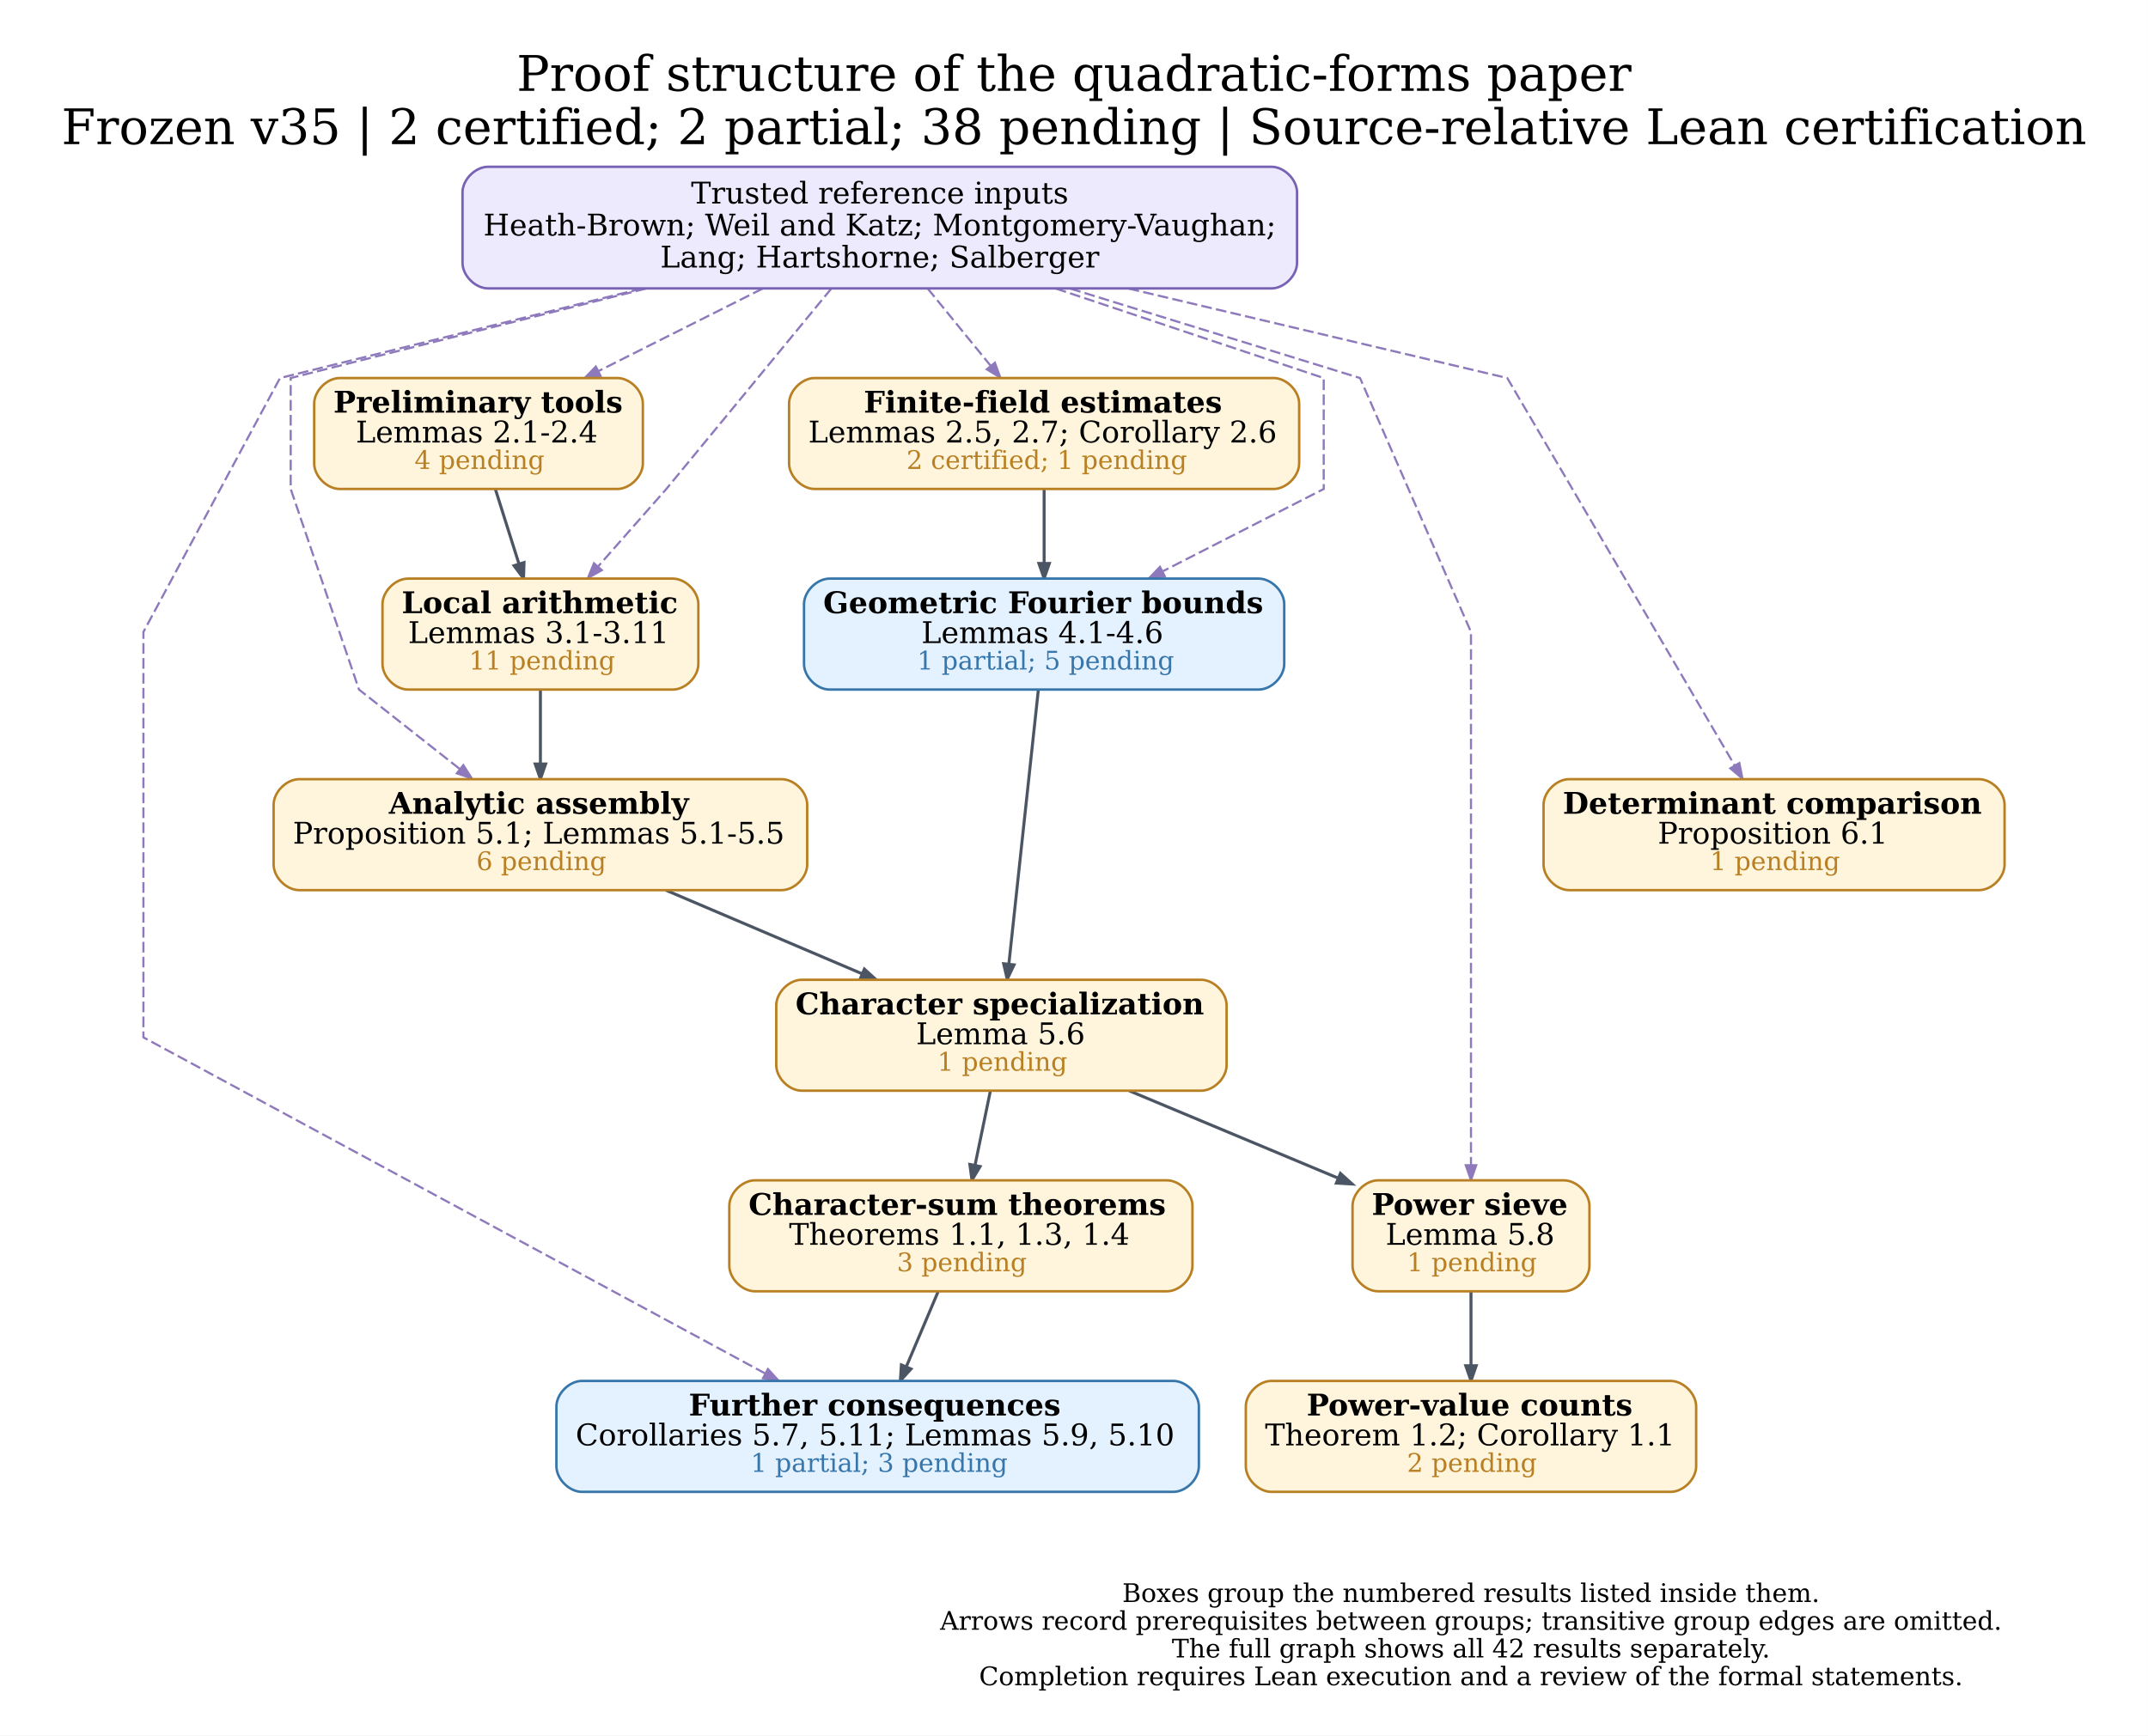
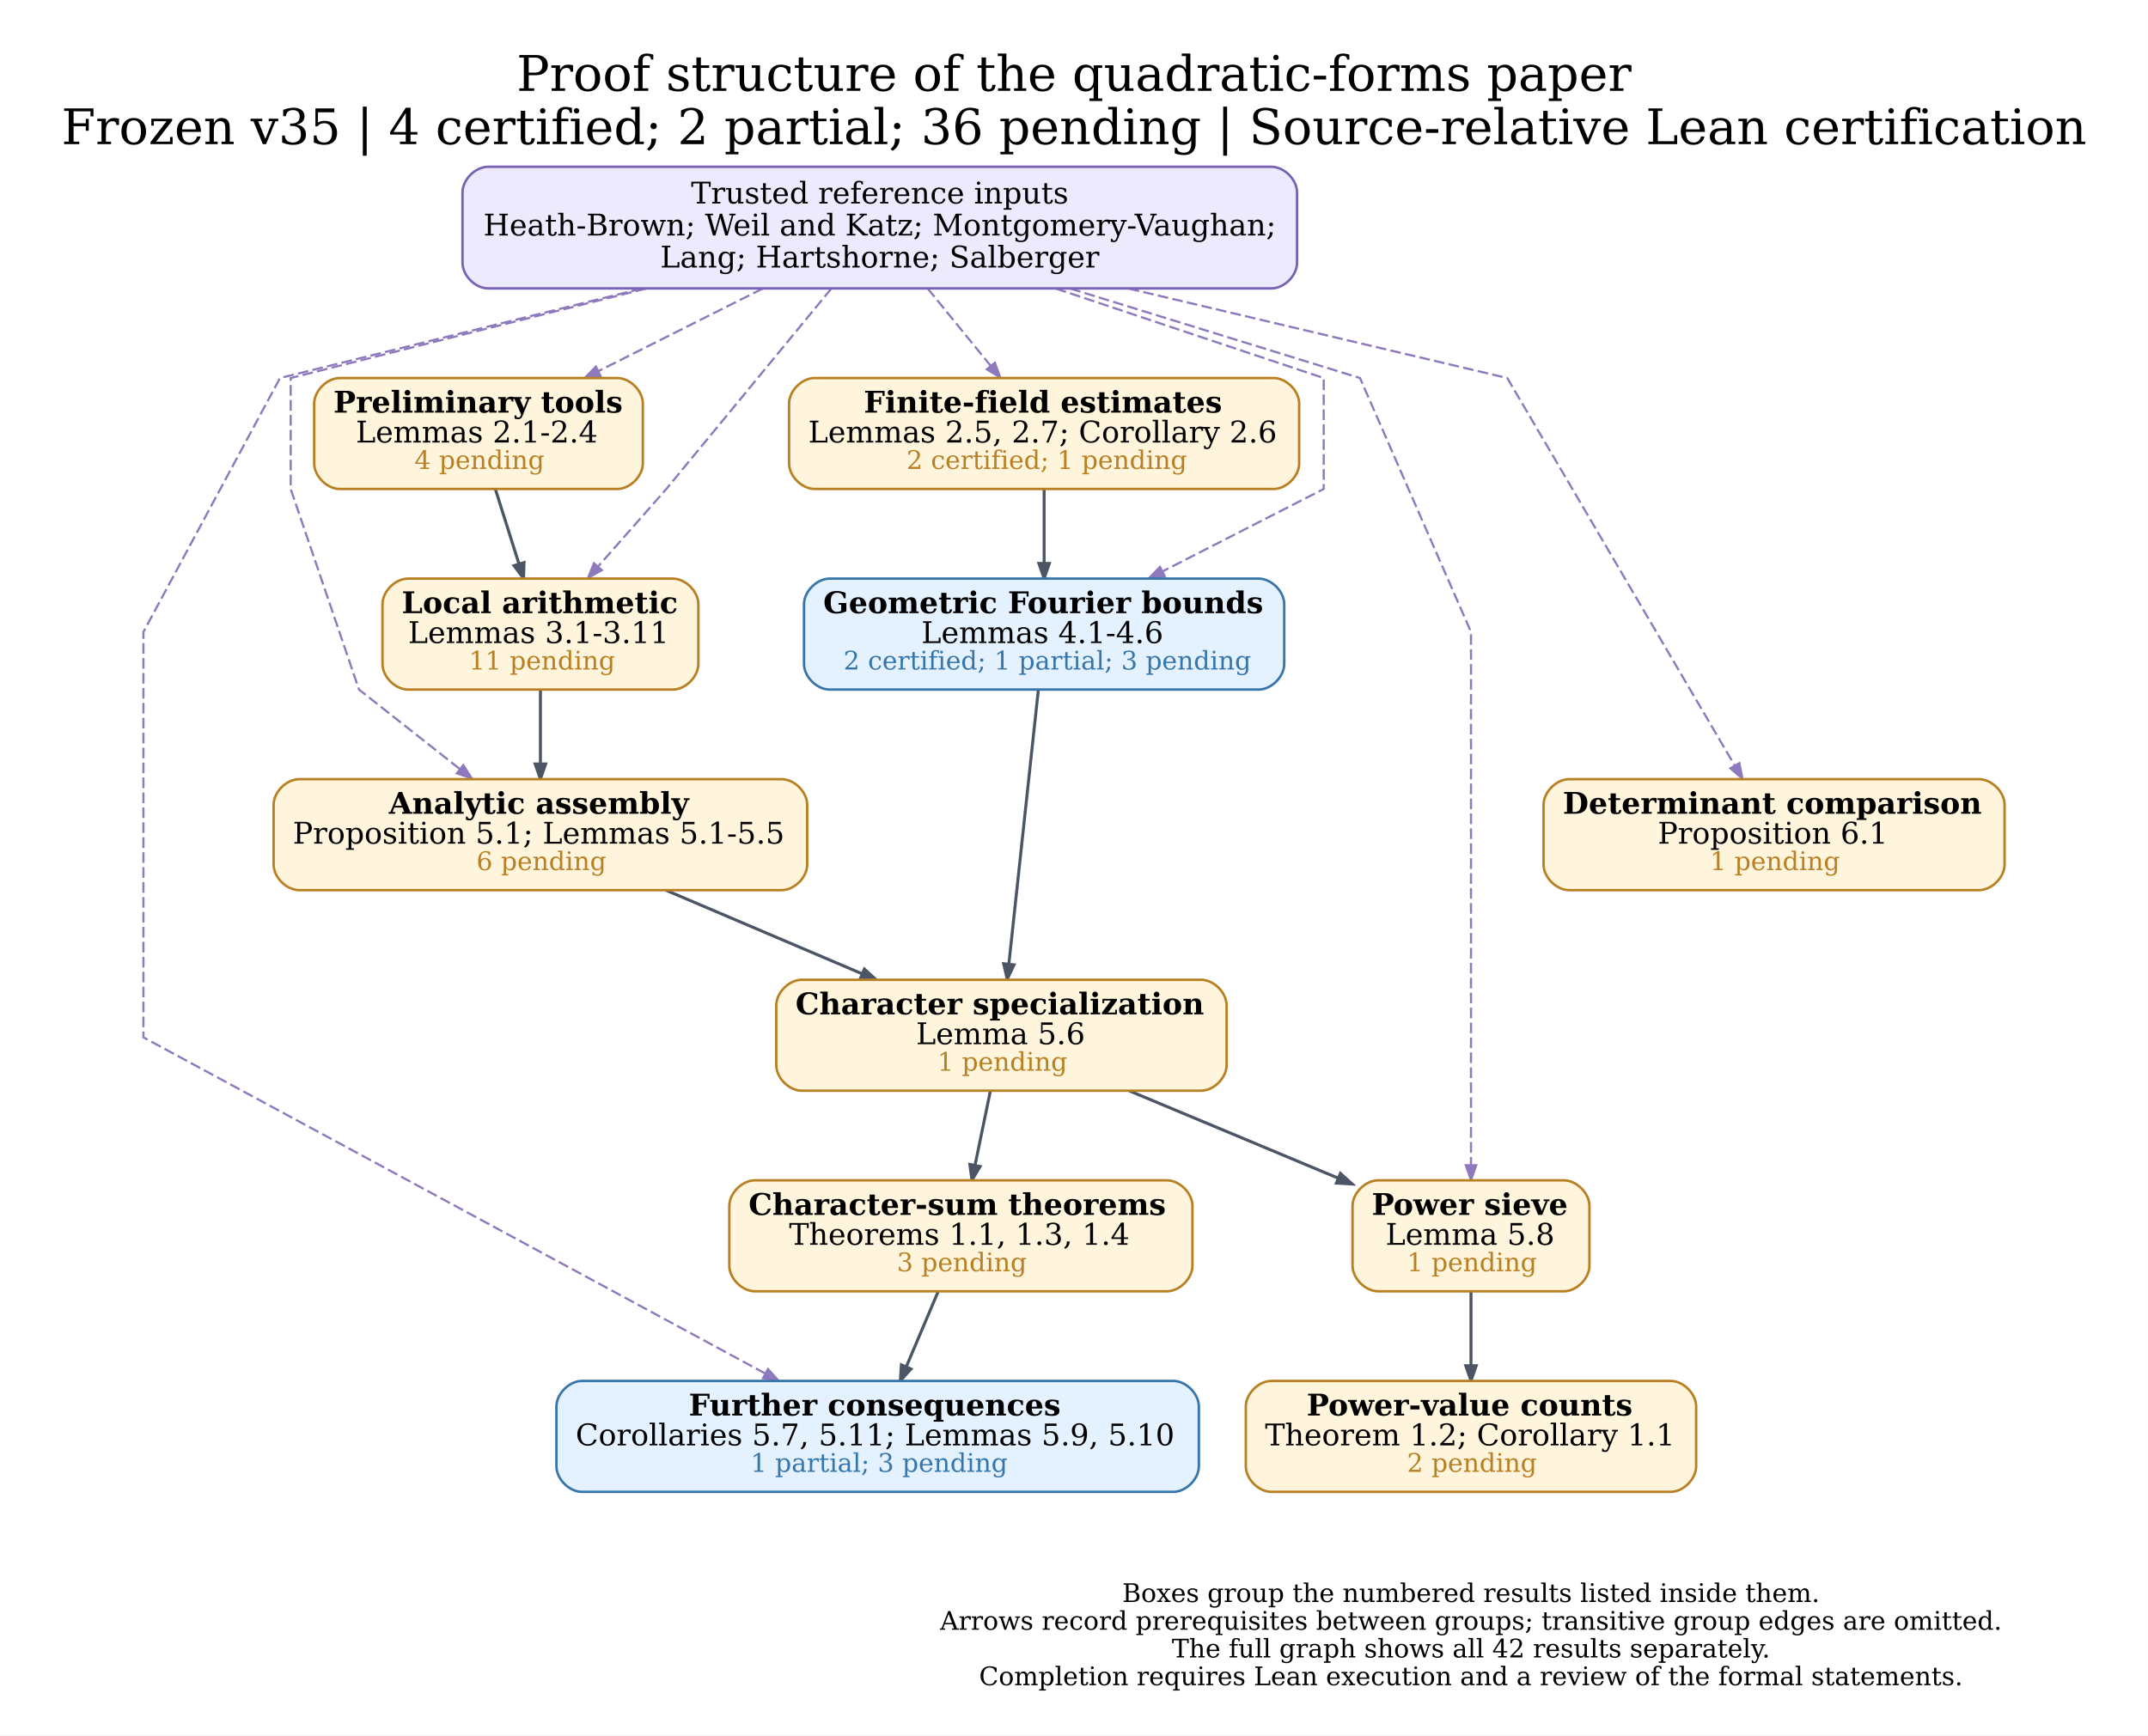
<svg xmlns="http://www.w3.org/2000/svg" xmlns:xlink="http://www.w3.org/1999/xlink" width="1006pt" height="813pt" viewBox="0.00 0.00 1006.32 813.32">
  <g id="graph0" class="graph" transform="scale(1 1) rotate(0) translate(20.16 793.16)">
    <polygon fill="white" stroke="transparent" points="-20.16,20.16 -20.16,-793.16 986.16,-793.16 986.16,20.16 -20.16,20.16" />
    <text text-anchor="middle" x="483" y="-750.6" font-family="DejaVu Serif" font-size="23.00">Proof structure of the quadratic-forms paper</text>
-     <text text-anchor="middle" x="483" y="-725.6" font-family="DejaVu Serif" font-size="23.00">Frozen v35 | 2 certified; 2 partial; 38 pending | Source-relative Lean certification</text>
+     <text text-anchor="middle" x="483" y="-725.6" font-family="DejaVu Serif" font-size="23.00">Frozen v35 | 4 certified; 2 partial; 36 pending | Source-relative Lean certification</text>
    <g id="edge16" class="edge">
      <path fill="none" stroke="#8d79bc" stroke-dasharray="5,2" d="M337.12,-657.91C312.94,-645.76 284.56,-631.5 260.23,-619.27" />
      <polygon fill="#8d79bc" stroke="#8d79bc" points="261.17,-616.99 253.81,-616.04 258.97,-621.37 261.17,-616.99" />
    </g>
    <g id="edge12" class="edge">
      <path fill="none" stroke="#8d79bc" stroke-dasharray="5,2" d="M414.48,-657.91C423.71,-646.58 434.44,-633.42 443.92,-621.78" />
      <polygon fill="#8d79bc" stroke="#8d79bc" points="445.94,-623.17 448.47,-616.2 442.15,-620.08 445.94,-623.17" />
    </g>
    <g id="edge15" class="edge">
      <path fill="none" stroke="#8d79bc" stroke-dasharray="5,2" d="M369.31,-657.93C339.8,-622.08 292,-564 292,-564 292,-564 275.59,-545.36 260.07,-527.74" />
      <polygon fill="#8d79bc" stroke="#8d79bc" points="261.77,-525.96 255.31,-522.33 258.09,-529.2 261.77,-525.96" />
    </g>
    <g id="edge14" class="edge">
      <path fill="none" stroke="#8d79bc" stroke-dasharray="5,2" d="M474.51,-657.93C532.58,-638.53 600,-616 600,-616 600,-616 600,-564 600,-564 600,-564 560.41,-543.75 524.75,-525.51" />
      <polygon fill="#8d79bc" stroke="#8d79bc" points="525.5,-523.15 518.15,-522.14 523.27,-527.51 525.5,-523.15" />
    </g>
    <g id="edge10" class="edge">
      <path fill="none" stroke="#8d79bc" stroke-dasharray="5,2" d="M282.52,-657.93C205.46,-638.53 116,-616 116,-616 116,-616 116,-564 116,-564 116,-564 148,-470 148,-470 148,-470 172.47,-450.71 195.15,-432.83" />
      <polygon fill="#8d79bc" stroke="#8d79bc" points="196.88,-434.59 200.87,-428.33 193.85,-430.74 196.88,-434.59" />
    </g>
    <g id="edge17" class="edge">
      <path fill="none" stroke="#8d79bc" stroke-dasharray="5,2" d="M481.25,-657.93C544.07,-638.53 617,-616 617,-616 617,-616 669,-497 669,-497 669,-497 669,-497 669,-401 669,-401 669,-300.53 669,-247.27" />
      <polygon fill="#8d79bc" stroke="#8d79bc" points="671.45,-247.08 669,-240.08 666.55,-247.08 671.45,-247.08" />
    </g>
    <g id="edge11" class="edge">
      <path fill="none" stroke="#8d79bc" stroke-dasharray="5,2" d="M280.54,-657.93C202.08,-638.53 111,-616 111,-616 111,-616 47,-497 47,-497 47,-497 47,-497 47,-307 47,-307 242.05,-201.54 338.41,-149.44" />
      <polygon fill="#8d79bc" stroke="#8d79bc" points="339.61,-151.57 344.61,-146.08 337.28,-147.26 339.61,-151.57" />
    </g>
    <g id="edge13" class="edge">
      <path fill="none" stroke="#8d79bc" stroke-dasharray="5,2" d="M508.62,-657.93C590.7,-638.53 686,-616 686,-616 686,-616 757.74,-493.76 792.52,-434.49" />
      <polygon fill="#8d79bc" stroke="#8d79bc" points="794.74,-435.55 796.17,-428.27 790.51,-433.07 794.74,-435.55" />
    </g>
    <g id="edge8" class="edge">
      <path fill="none" stroke="#4b5563" stroke-width="1.4" d="M211.92,-563.86C215.31,-553.11 219.31,-540.43 222.91,-529.02" />
      <polygon fill="#4b5563" stroke="#4b5563" stroke-width="1.4" points="225.32,-529.52 225.09,-522.11 220.64,-528.05 225.32,-529.52" />
    </g>
    <g id="edge4" class="edge">
      <path fill="none" stroke="#4b5563" stroke-width="1.4" d="M469,-563.86C469,-553.21 469,-540.67 469,-529.34" />
      <polygon fill="#4b5563" stroke="#4b5563" stroke-width="1.4" points="471.45,-529.11 469,-522.11 466.55,-529.11 471.45,-529.11" />
    </g>
    <g id="edge6" class="edge">
      <path fill="none" stroke="#4b5563" stroke-width="1.4" d="M233,-469.86C233,-459.21 233,-446.67 233,-435.34" />
      <polygon fill="#4b5563" stroke="#4b5563" stroke-width="1.4" points="235.45,-435.11 233,-428.11 230.55,-435.11 235.45,-435.11" />
    </g>
    <g id="edge5" class="edge">
      <path fill="none" stroke="#4b5563" stroke-width="1.4" d="M466.3,-469.92C462.72,-436.63 456.4,-377.84 452.47,-341.28" />
      <polygon fill="#4b5563" stroke="#4b5563" stroke-width="1.4" points="454.9,-340.98 451.72,-334.28 450.03,-341.5 454.9,-340.98" />
    </g>
    <g id="edge1" class="edge">
      <path fill="none" stroke="#4b5563" stroke-width="1.4" d="M291.74,-375.98C320.19,-363.86 354.45,-349.27 383.72,-336.8" />
      <polygon fill="#4b5563" stroke="#4b5563" stroke-width="1.4" points="384.79,-339.01 390.27,-334.01 382.87,-334.5 384.79,-339.01" />
    </g>
    <g id="edge3" class="edge">
      <path fill="none" stroke="#4b5563" stroke-width="1.4" d="M508.83,-281.98C539.24,-269.27 576.16,-253.83 606.88,-240.98" />
      <polygon fill="#4b5563" stroke="#4b5563" stroke-width="1.4" points="607.83,-243.24 613.34,-238.27 605.94,-238.72 607.83,-243.24" />
    </g>
    <g id="edge2" class="edge">
      <path fill="none" stroke="#4b5563" stroke-width="1.4" d="M443.81,-281.86C441.59,-271.11 438.97,-258.43 436.61,-247.02" />
      <polygon fill="#4b5563" stroke="#4b5563" stroke-width="1.4" points="439,-246.47 435.19,-240.11 434.2,-247.46 439,-246.47" />
    </g>
    <g id="edge9" class="edge">
      <path fill="none" stroke="#4b5563" stroke-width="1.4" d="M669,-187.86C669,-177.21 669,-164.67 669,-153.34" />
      <polygon fill="#4b5563" stroke="#4b5563" stroke-width="1.4" points="671.45,-153.11 669,-146.11 666.55,-153.11 671.45,-153.11" />
    </g>
    <g id="edge7" class="edge">
      <path fill="none" stroke="#4b5563" stroke-width="1.4" d="M419.34,-187.86C414.74,-177.01 409.31,-164.19 404.44,-152.7" />
      <polygon fill="#4b5563" stroke="#4b5563" stroke-width="1.4" points="406.63,-151.6 401.64,-146.11 402.12,-153.51 406.63,-151.6" />
    </g>
    <g id="node1" class="node">
      <path fill="#eeeafd" stroke="#7762b4" stroke-width="1.15" d="M575.5,-715C575.5,-715 208.5,-715 208.5,-715 202.5,-715 196.5,-709 196.5,-703 196.5,-703 196.5,-670 196.5,-670 196.5,-664 202.5,-658 208.5,-658 208.5,-658 575.5,-658 575.5,-658 581.5,-658 587.5,-664 587.5,-670 587.5,-670 587.5,-703 587.5,-703 587.5,-709 581.5,-715 575.5,-715" />
      <text text-anchor="middle" x="392" y="-697.8" font-family="DejaVu Serif" font-size="14.00">Trusted reference inputs</text>
      <text text-anchor="middle" x="392" y="-682.8" font-family="DejaVu Serif" font-size="14.00">Heath-Brown; Weil and Katz; Montgomery-Vaughan;</text>
      <text text-anchor="middle" x="392" y="-667.8" font-family="DejaVu Serif" font-size="14.00">Lang; Hartshorne; Salberger</text>
    </g>
    <g id="node2" class="node">
      <g id="a_node2">
        <a xlink:href="https://github.com/nicolasrobles/quaternary-quadratic-forms/blob/main/INVENTORY.md" xlink:title="&lt;B&gt;Preliminary tools&lt;/B&gt;&lt;BR/&gt;Lemmas 2.1-2.4&lt;BR/&gt;&lt;FONT POINT-SIZE=&quot;12&quot; COLOR=&quot;#b88023&quot;&gt;4 pending&lt;/FONT&gt;" target="_blank">
          <path fill="#fff4dc" stroke="#b88023" stroke-width="1.15" d="M269,-616C269,-616 139,-616 139,-616 133,-616 127,-610 127,-604 127,-604 127,-576 127,-576 127,-570 133,-564 139,-564 139,-564 269,-564 269,-564 275,-564 281,-570 281,-576 281,-576 281,-604 281,-604 281,-610 275,-616 269,-616" />
          <text text-anchor="start" x="136" y="-599.8" font-family="DejaVu Serif" font-weight="bold" font-size="14.00">Preliminary tools</text>
          <text text-anchor="start" x="146.5" y="-585.8" font-family="DejaVu Serif" font-size="14.00">Lemmas 2.1-2.4</text>
          <text text-anchor="start" x="174" y="-573.4" font-family="DejaVu Serif" font-size="12.00" fill="#b88023">4 pending</text>
        </a>
      </g>
    </g>
    <g id="node3" class="node">
      <g id="a_node3">
        <a xlink:href="https://github.com/nicolasrobles/quaternary-quadratic-forms/blob/main/INVENTORY.md" xlink:title="&lt;B&gt;Finite-field estimates&lt;/B&gt;&lt;BR/&gt;Lemmas 2.5, 2.7; Corollary 2.6&lt;BR/&gt;&lt;FONT POINT-SIZE=&quot;12&quot; COLOR=&quot;#b88023&quot;&gt;2 certified; 1 pending&lt;/FONT&gt;" target="_blank">
          <path fill="#fff4dc" stroke="#b88023" stroke-width="1.15" d="M576.5,-616C576.5,-616 361.5,-616 361.5,-616 355.5,-616 349.5,-610 349.5,-604 349.5,-604 349.5,-576 349.5,-576 349.5,-570 355.5,-564 361.5,-564 361.5,-564 576.5,-564 576.5,-564 582.5,-564 588.5,-570 588.5,-576 588.5,-576 588.5,-604 588.5,-604 588.5,-610 582.5,-616 576.5,-616" />
          <text text-anchor="start" x="384.5" y="-599.8" font-family="DejaVu Serif" font-weight="bold" font-size="14.00">Finite-field estimates</text>
          <text text-anchor="start" x="358.5" y="-585.8" font-family="DejaVu Serif" font-size="14.00">Lemmas 2.5, 2.7; Corollary 2.6</text>
          <text text-anchor="start" x="404.5" y="-573.4" font-family="DejaVu Serif" font-size="12.00" fill="#b88023">2 certified; 1 pending</text>
        </a>
      </g>
    </g>
    <g id="node4" class="node">
      <g id="a_node4">
        <a xlink:href="https://github.com/nicolasrobles/quaternary-quadratic-forms/blob/main/INVENTORY.md" xlink:title="&lt;B&gt;Local arithmetic&lt;/B&gt;&lt;BR/&gt;Lemmas 3.1-3.11&lt;BR/&gt;&lt;FONT POINT-SIZE=&quot;12&quot; COLOR=&quot;#b88023&quot;&gt;11 pending&lt;/FONT&gt;" target="_blank">
          <path fill="#fff4dc" stroke="#b88023" stroke-width="1.15" d="M295,-522C295,-522 171,-522 171,-522 165,-522 159,-516 159,-510 159,-510 159,-482 159,-482 159,-476 165,-470 171,-470 171,-470 295,-470 295,-470 301,-470 307,-476 307,-482 307,-482 307,-510 307,-510 307,-516 301,-522 295,-522" />
          <text text-anchor="start" x="168" y="-505.8" font-family="DejaVu Serif" font-weight="bold" font-size="14.00">Local arithmetic</text>
          <text text-anchor="start" x="171" y="-491.8" font-family="DejaVu Serif" font-size="14.00">Lemmas 3.1-3.11</text>
          <text text-anchor="start" x="199.5" y="-479.4" font-family="DejaVu Serif" font-size="12.00" fill="#b88023">11 pending</text>
        </a>
      </g>
    </g>
    <g id="node5" class="node">
      <g id="a_node5">
-         <a xlink:href="https://github.com/nicolasrobles/quaternary-quadratic-forms/blob/main/INVENTORY.md" xlink:title="&lt;B&gt;Geometric Fourier bounds&lt;/B&gt;&lt;BR/&gt;Lemmas 4.1-4.6&lt;BR/&gt;&lt;FONT POINT-SIZE=&quot;12&quot; COLOR=&quot;#3676aa&quot;&gt;1 partial; 5 pending&lt;/FONT&gt;" target="_blank">
+         <a xlink:href="https://github.com/nicolasrobles/quaternary-quadratic-forms/blob/main/INVENTORY.md" xlink:title="&lt;B&gt;Geometric Fourier bounds&lt;/B&gt;&lt;BR/&gt;Lemmas 4.1-4.6&lt;BR/&gt;&lt;FONT POINT-SIZE=&quot;12&quot; COLOR=&quot;#3676aa&quot;&gt;2 certified; 1 partial; 3 pending&lt;/FONT&gt;" target="_blank">
          <path fill="#e4f1ff" stroke="#3676aa" stroke-width="1.15" d="M569.5,-522C569.5,-522 368.5,-522 368.5,-522 362.5,-522 356.5,-516 356.5,-510 356.5,-510 356.5,-482 356.5,-482 356.5,-476 362.5,-470 368.5,-470 368.5,-470 569.5,-470 569.5,-470 575.5,-470 581.5,-476 581.5,-482 581.5,-482 581.5,-510 581.5,-510 581.5,-516 575.5,-522 569.5,-522" />
          <text text-anchor="start" x="365.5" y="-505.8" font-family="DejaVu Serif" font-weight="bold" font-size="14.00">Geometric Fourier bounds</text>
          <text text-anchor="start" x="411.5" y="-491.8" font-family="DejaVu Serif" font-size="14.00">Lemmas 4.1-4.6</text>
-           <text text-anchor="start" x="409.5" y="-479.4" font-family="DejaVu Serif" font-size="12.00" fill="#3676aa">1 partial; 5 pending</text>
+           <text text-anchor="start" x="375" y="-479.4" font-family="DejaVu Serif" font-size="12.00" fill="#3676aa">2 certified; 1 partial; 3 pending</text>
        </a>
      </g>
    </g>
    <g id="node6" class="node">
      <g id="a_node6">
        <a xlink:href="https://github.com/nicolasrobles/quaternary-quadratic-forms/blob/main/INVENTORY.md" xlink:title="&lt;B&gt;Analytic assembly&lt;/B&gt;&lt;BR/&gt;Proposition 5.1; Lemmas 5.1-5.5&lt;BR/&gt;&lt;FONT POINT-SIZE=&quot;12&quot; COLOR=&quot;#b88023&quot;&gt;6 pending&lt;/FONT&gt;" target="_blank">
          <path fill="#fff4dc" stroke="#b88023" stroke-width="1.15" d="M346,-428C346,-428 120,-428 120,-428 114,-428 108,-422 108,-416 108,-416 108,-388 108,-388 108,-382 114,-376 120,-376 120,-376 346,-376 346,-376 352,-376 358,-382 358,-388 358,-388 358,-416 358,-416 358,-422 352,-428 346,-428" />
          <text text-anchor="start" x="162" y="-411.8" font-family="DejaVu Serif" font-weight="bold" font-size="14.00">Analytic assembly</text>
          <text text-anchor="start" x="117" y="-397.8" font-family="DejaVu Serif" font-size="14.00">Proposition 5.1; Lemmas 5.1-5.5</text>
          <text text-anchor="start" x="203" y="-385.4" font-family="DejaVu Serif" font-size="12.00" fill="#b88023">6 pending</text>
        </a>
      </g>
    </g>
    <g id="node7" class="node">
      <g id="a_node7">
        <a xlink:href="https://github.com/nicolasrobles/quaternary-quadratic-forms/blob/main/INVENTORY.md" xlink:title="&lt;B&gt;Character specialization&lt;/B&gt;&lt;BR/&gt;Lemma 5.6&lt;BR/&gt;&lt;FONT POINT-SIZE=&quot;12&quot; COLOR=&quot;#b88023&quot;&gt;1 pending&lt;/FONT&gt;" target="_blank">
          <path fill="#fff4dc" stroke="#b88023" stroke-width="1.15" d="M542.5,-334C542.5,-334 355.5,-334 355.5,-334 349.5,-334 343.5,-328 343.5,-322 343.5,-322 343.5,-294 343.5,-294 343.5,-288 349.5,-282 355.5,-282 355.5,-282 542.5,-282 542.5,-282 548.5,-282 554.5,-288 554.5,-294 554.5,-294 554.5,-322 554.5,-322 554.5,-328 548.5,-334 542.5,-334" />
          <text text-anchor="start" x="352.5" y="-317.8" font-family="DejaVu Serif" font-weight="bold" font-size="14.00">Character specialization</text>
          <text text-anchor="start" x="409" y="-303.8" font-family="DejaVu Serif" font-size="14.00">Lemma 5.6</text>
          <text text-anchor="start" x="419" y="-291.4" font-family="DejaVu Serif" font-size="12.00" fill="#b88023">1 pending</text>
        </a>
      </g>
    </g>
    <g id="node8" class="node">
      <g id="a_node8">
        <a xlink:href="https://github.com/nicolasrobles/quaternary-quadratic-forms/blob/main/INVENTORY.md" xlink:title="&lt;B&gt;Power sieve&lt;/B&gt;&lt;BR/&gt;Lemma 5.8&lt;BR/&gt;&lt;FONT POINT-SIZE=&quot;12&quot; COLOR=&quot;#b88023&quot;&gt;1 pending&lt;/FONT&gt;" target="_blank">
          <path fill="#fff4dc" stroke="#b88023" stroke-width="1.15" d="M712.5,-240C712.5,-240 625.5,-240 625.5,-240 619.5,-240 613.5,-234 613.5,-228 613.5,-228 613.5,-200 613.5,-200 613.5,-194 619.5,-188 625.5,-188 625.5,-188 712.5,-188 712.5,-188 718.5,-188 724.5,-194 724.5,-200 724.5,-200 724.5,-228 724.5,-228 724.5,-234 718.5,-240 712.5,-240" />
          <text text-anchor="start" x="622.5" y="-223.8" font-family="DejaVu Serif" font-weight="bold" font-size="14.00">Power sieve</text>
          <text text-anchor="start" x="629" y="-209.8" font-family="DejaVu Serif" font-size="14.00">Lemma 5.8</text>
          <text text-anchor="start" x="639" y="-197.4" font-family="DejaVu Serif" font-size="12.00" fill="#b88023">1 pending</text>
        </a>
      </g>
    </g>
    <g id="node9" class="node">
      <g id="a_node9">
        <a xlink:href="https://github.com/nicolasrobles/quaternary-quadratic-forms/blob/main/INVENTORY.md" xlink:title="&lt;B&gt;Further consequences&lt;/B&gt;&lt;BR/&gt;Corollaries 5.7, 5.11; Lemmas 5.9, 5.10&lt;BR/&gt;&lt;FONT POINT-SIZE=&quot;12&quot; COLOR=&quot;#3676aa&quot;&gt;1 partial; 3 pending&lt;/FONT&gt;" target="_blank">
          <path fill="#e4f1ff" stroke="#3676aa" stroke-width="1.15" d="M529.5,-146C529.5,-146 252.5,-146 252.5,-146 246.5,-146 240.5,-140 240.5,-134 240.5,-134 240.5,-106 240.5,-106 240.5,-100 246.5,-94 252.5,-94 252.5,-94 529.5,-94 529.5,-94 535.5,-94 541.5,-100 541.5,-106 541.5,-106 541.5,-134 541.5,-134 541.5,-140 535.5,-146 529.5,-146" />
          <text text-anchor="start" x="302.5" y="-129.8" font-family="DejaVu Serif" font-weight="bold" font-size="14.00">Further consequences</text>
          <text text-anchor="start" x="249.5" y="-115.8" font-family="DejaVu Serif" font-size="14.00">Corollaries 5.7, 5.11; Lemmas 5.9, 5.10</text>
          <text text-anchor="start" x="331.5" y="-103.4" font-family="DejaVu Serif" font-size="12.00" fill="#3676aa">1 partial; 3 pending</text>
        </a>
      </g>
    </g>
    <g id="node10" class="node">
      <g id="a_node10">
        <a xlink:href="https://github.com/nicolasrobles/quaternary-quadratic-forms/blob/main/INVENTORY.md" xlink:title="&lt;B&gt;Character-sum theorems&lt;/B&gt;&lt;BR/&gt;Theorems 1.1, 1.3, 1.4&lt;BR/&gt;&lt;FONT POINT-SIZE=&quot;12&quot; COLOR=&quot;#b88023&quot;&gt;3 pending&lt;/FONT&gt;" target="_blank">
          <path fill="#fff4dc" stroke="#b88023" stroke-width="1.15" d="M526.5,-240C526.5,-240 333.5,-240 333.5,-240 327.5,-240 321.5,-234 321.5,-228 321.5,-228 321.5,-200 321.5,-200 321.5,-194 327.5,-188 333.5,-188 333.5,-188 526.5,-188 526.5,-188 532.5,-188 538.5,-194 538.5,-200 538.5,-200 538.5,-228 538.5,-228 538.5,-234 532.5,-240 526.5,-240" />
          <text text-anchor="start" x="330.5" y="-223.8" font-family="DejaVu Serif" font-weight="bold" font-size="14.00">Character-sum theorems</text>
          <text text-anchor="start" x="349.5" y="-209.8" font-family="DejaVu Serif" font-size="14.00">Theorems 1.1, 1.3, 1.4</text>
          <text text-anchor="start" x="400" y="-197.4" font-family="DejaVu Serif" font-size="12.00" fill="#b88023">3 pending</text>
        </a>
      </g>
    </g>
    <g id="node11" class="node">
      <g id="a_node11">
        <a xlink:href="https://github.com/nicolasrobles/quaternary-quadratic-forms/blob/main/INVENTORY.md" xlink:title="&lt;B&gt;Power-value counts&lt;/B&gt;&lt;BR/&gt;Theorem 1.2; Corollary 1.1&lt;BR/&gt;&lt;FONT POINT-SIZE=&quot;12&quot; COLOR=&quot;#b88023&quot;&gt;2 pending&lt;/FONT&gt;" target="_blank">
          <path fill="#fff4dc" stroke="#b88023" stroke-width="1.15" d="M762.5,-146C762.5,-146 575.5,-146 575.5,-146 569.5,-146 563.5,-140 563.5,-134 563.5,-134 563.5,-106 563.5,-106 563.5,-100 569.5,-94 575.5,-94 575.5,-94 762.5,-94 762.5,-94 768.5,-94 774.5,-100 774.5,-106 774.5,-106 774.5,-134 774.5,-134 774.5,-140 768.5,-146 762.5,-146" />
          <text text-anchor="start" x="592" y="-129.8" font-family="DejaVu Serif" font-weight="bold" font-size="14.00">Power-value counts</text>
          <text text-anchor="start" x="572.5" y="-115.8" font-family="DejaVu Serif" font-size="14.00">Theorem 1.2; Corollary 1.1</text>
          <text text-anchor="start" x="639" y="-103.4" font-family="DejaVu Serif" font-size="12.00" fill="#b88023">2 pending</text>
        </a>
      </g>
    </g>
    <g id="node12" class="node">
      <g id="a_node12">
        <a xlink:href="https://github.com/nicolasrobles/quaternary-quadratic-forms/blob/main/INVENTORY.md" xlink:title="&lt;B&gt;Determinant comparison&lt;/B&gt;&lt;BR/&gt;Proposition 6.1&lt;BR/&gt;&lt;FONT POINT-SIZE=&quot;12&quot; COLOR=&quot;#b88023&quot;&gt;1 pending&lt;/FONT&gt;" target="_blank">
          <path fill="#fff4dc" stroke="#b88023" stroke-width="1.15" d="M907,-428C907,-428 715,-428 715,-428 709,-428 703,-422 703,-416 703,-416 703,-388 703,-388 703,-382 709,-376 715,-376 715,-376 907,-376 907,-376 913,-376 919,-382 919,-388 919,-388 919,-416 919,-416 919,-422 913,-428 907,-428" />
          <text text-anchor="start" x="712" y="-411.8" font-family="DejaVu Serif" font-weight="bold" font-size="14.00">Determinant comparison</text>
          <text text-anchor="start" x="756.5" y="-397.8" font-family="DejaVu Serif" font-size="14.00">Proposition 6.1</text>
          <text text-anchor="start" x="781" y="-385.4" font-family="DejaVu Serif" font-size="12.00" fill="#b88023">1 pending</text>
        </a>
      </g>
    </g>
    <g id="node13" class="node">
      <text text-anchor="middle" x="669" y="-42.4" font-family="DejaVu Serif" font-size="12.00">Boxes group the numbered results listed inside them.</text>
      <text text-anchor="middle" x="669" y="-29.4" font-family="DejaVu Serif" font-size="12.00">Arrows record prerequisites between groups; transitive group edges are omitted.</text>
      <text text-anchor="middle" x="669" y="-16.4" font-family="DejaVu Serif" font-size="12.00">The full graph shows all 42 results separately.</text>
      <text text-anchor="middle" x="669" y="-3.4" font-family="DejaVu Serif" font-size="12.00">Completion requires Lean execution and a review of the formal statements.</text>
    </g>
  </g>
</svg>
